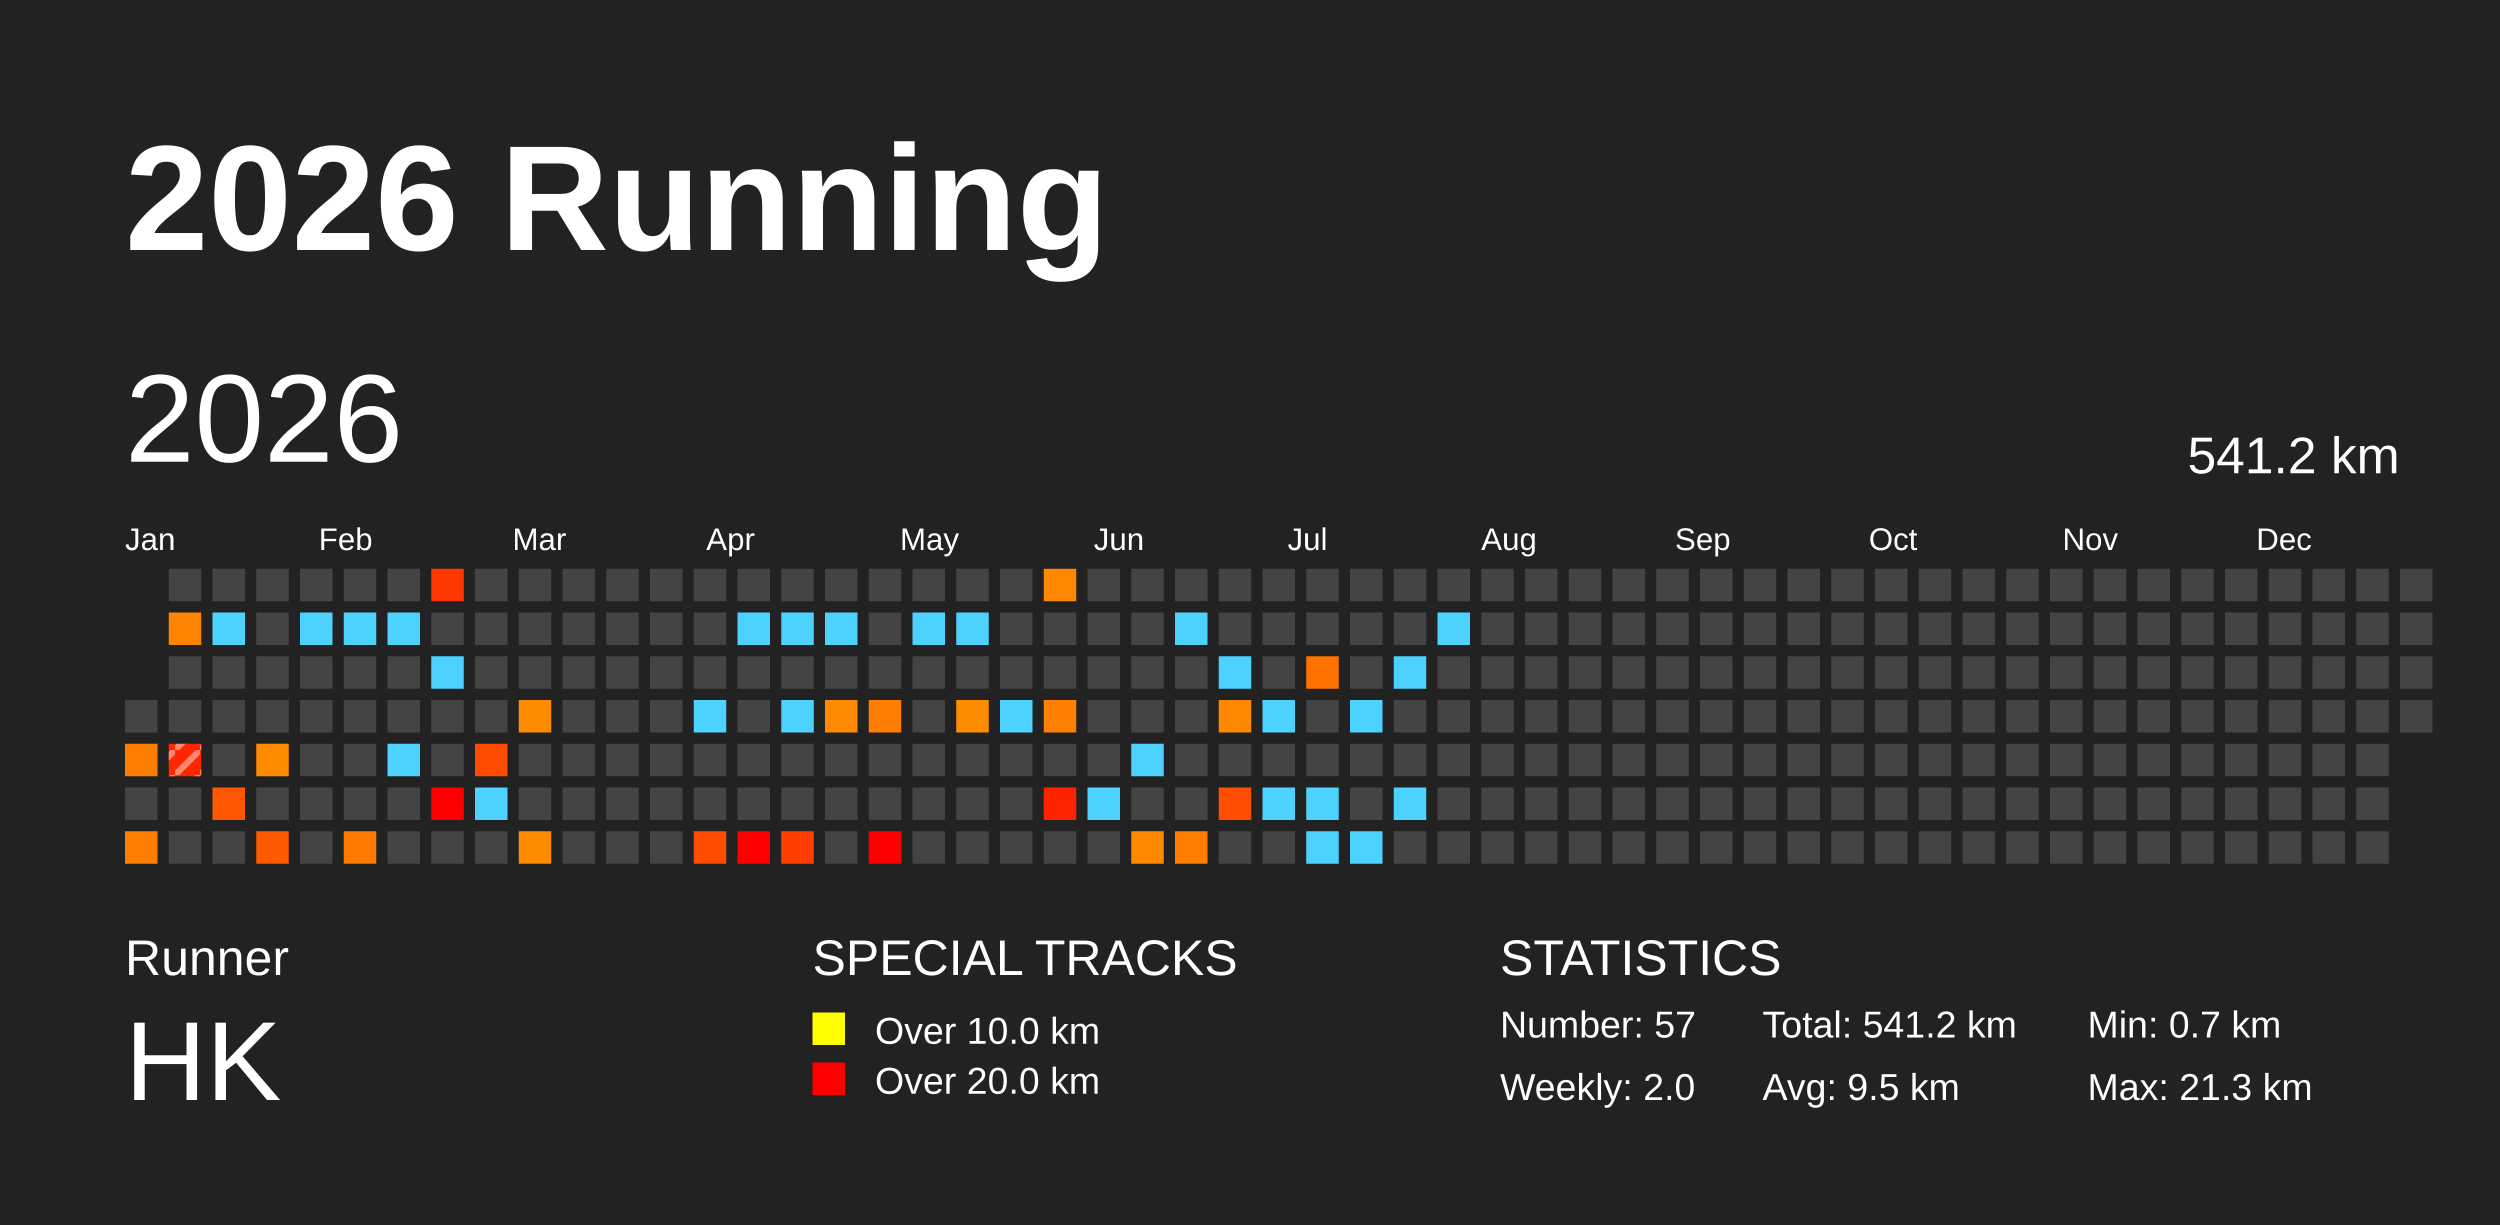
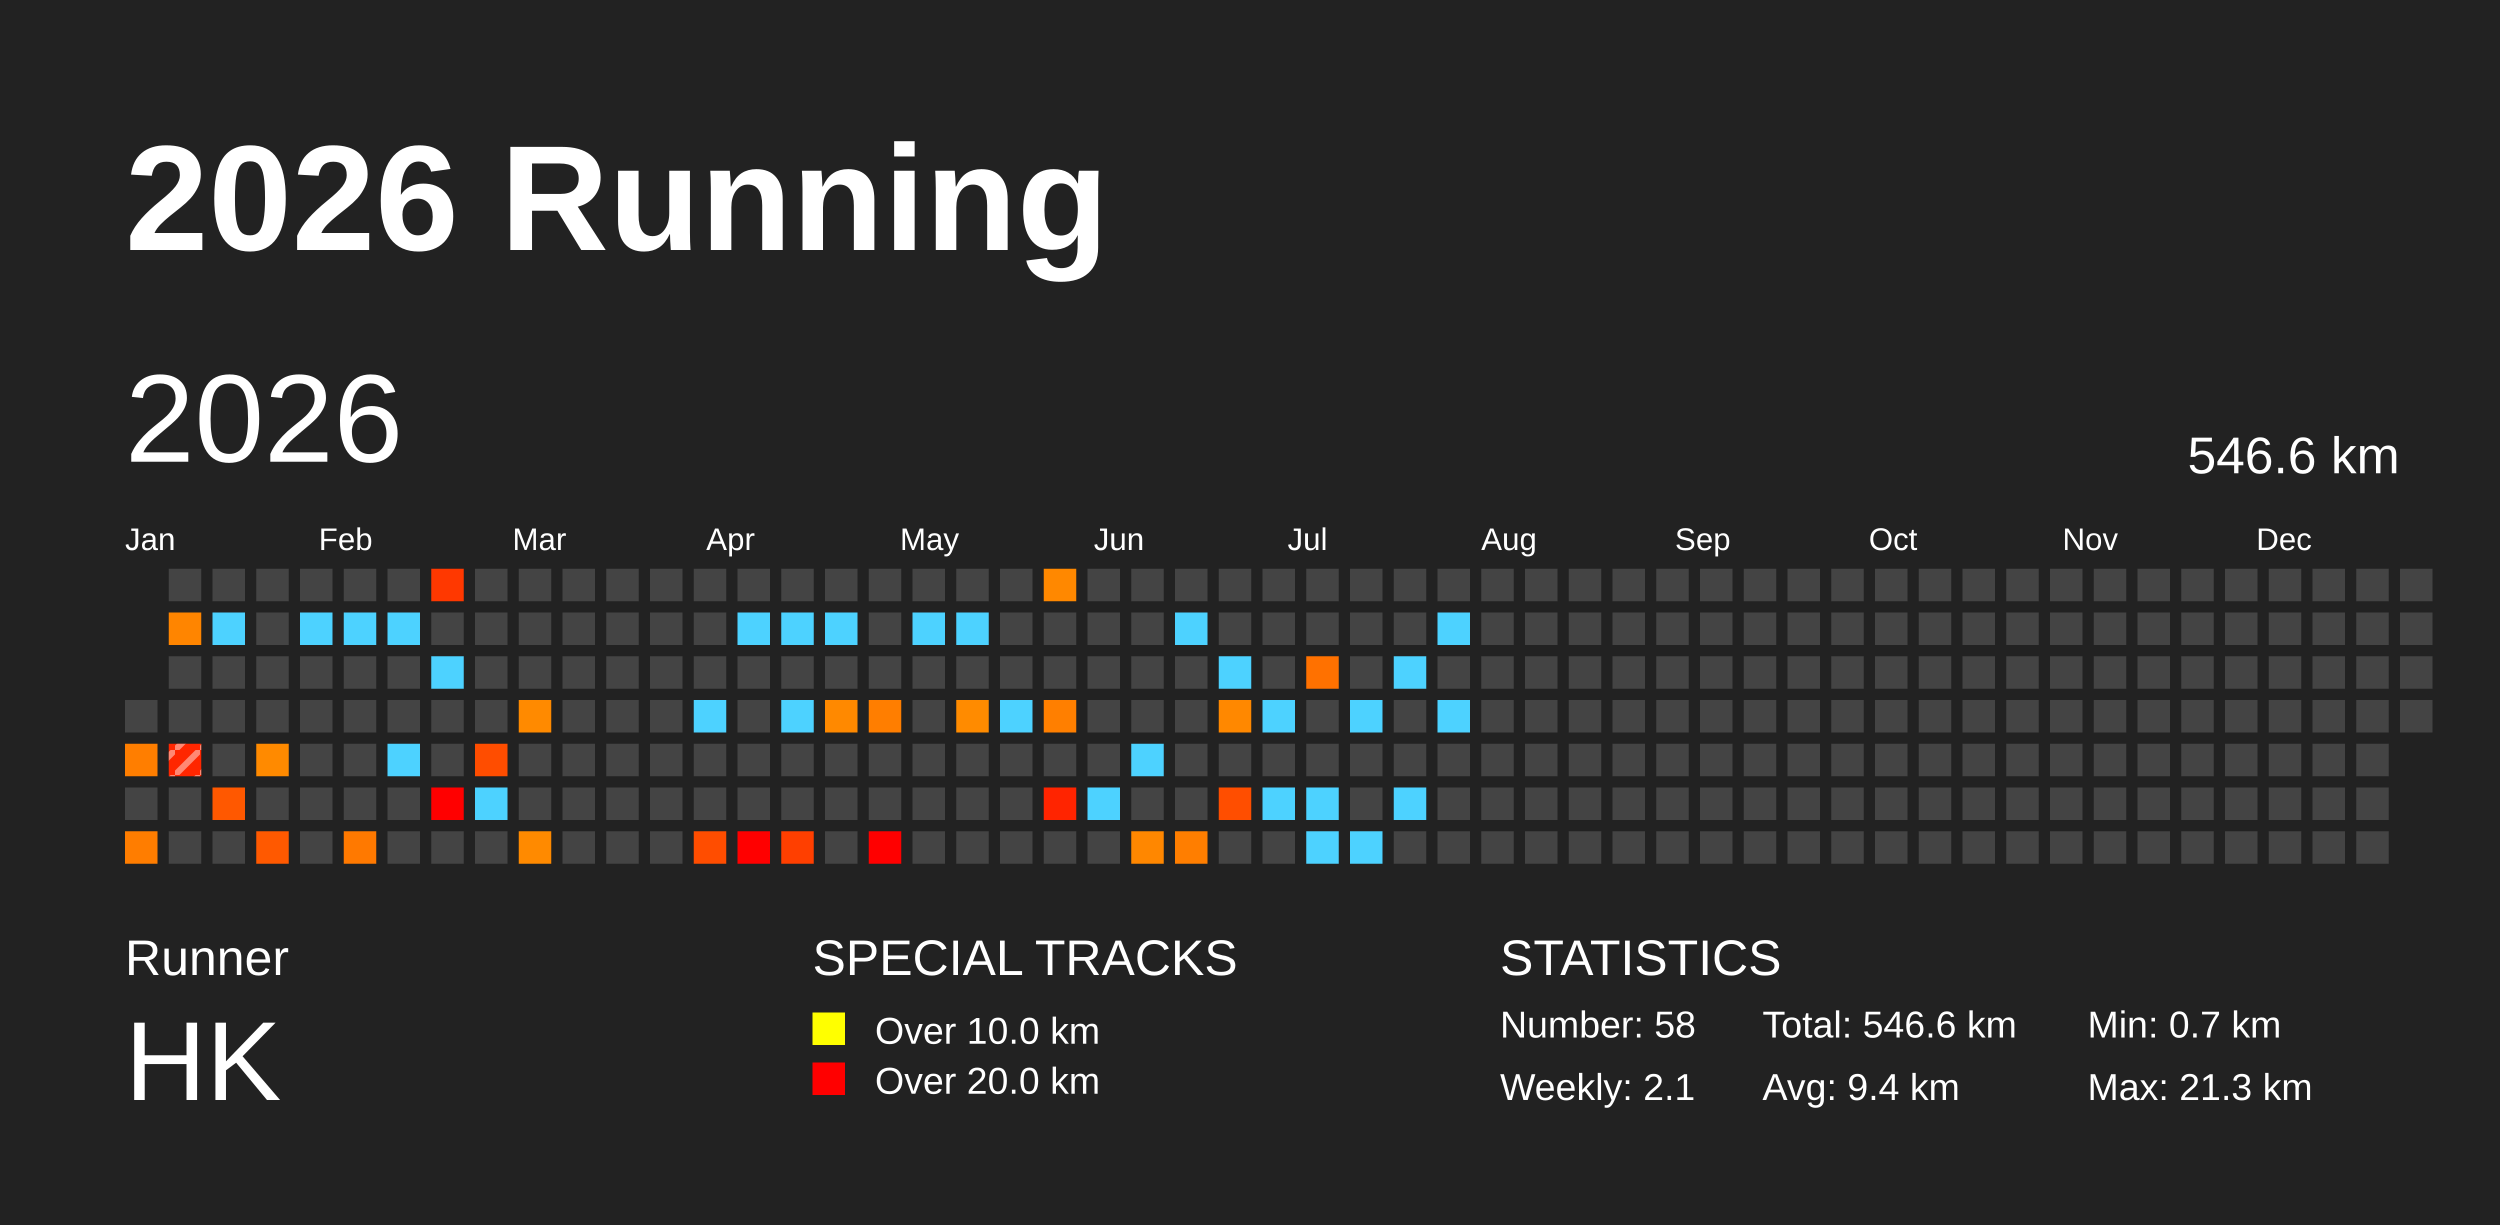
<svg xmlns="http://www.w3.org/2000/svg" baseProfile="full" height="98mm" version="1.1" viewBox="0,0,200,98" width="200mm">
  <defs>
    <pattern height="2" id="indoor-stripe" patternUnits="userSpaceOnUse" width="2">
      <line stroke="white" stroke-opacity="0.45" stroke-width="0.5" x1="0" x2="2" y1="2" y2="0" />
    </pattern>
  </defs>
  <rect fill="#222222" height="98" width="200" x="0" y="0" />
  <text fill="#FFFFFF" style="font-size:12px; font-family:Arial; font-weight:bold;" x="10" y="20">2026 Running</text>
  <text fill="#FFFFFF" style="font-size:4px; font-family:Arial" x="10" y="78">Runner</text>
  <text fill="#FFFFFF" style="font-size:9px; font-family:Arial" x="10" y="88">HK</text>
  <text fill="#FFFFFF" style="font-size:4px; font-family:Arial" x="65" y="78">SPECIAL TRACKS</text>
  <rect fill="yellow" height="2.6" width="2.6" x="65" y="81" />
  <text fill="#FFFFFF" style="font-size:3px; font-family:Arial" x="70" y="83.5">Over 10.0 km</text>
  <rect fill="red" height="2.6" width="2.6" x="65" y="85" />
  <text fill="#FFFFFF" style="font-size:3px; font-family:Arial" x="70" y="87.5">Over 20.0 km</text>
  <text fill="#FFFFFF" style="font-size:4px; font-family:Arial" x="120" y="78">STATISTICS</text>
-   <text fill="#FFFFFF" style="font-size:3px; font-family:Arial" x="120" y="83">Number: 57</text>
-   <text fill="#FFFFFF" style="font-size:3px; font-family:Arial" x="120" y="88">Weekly: 2.0</text>
-   <text fill="#FFFFFF" style="font-size:3px; font-family:Arial" x="141" y="83">Total: 541.2 km</text>
-   <text fill="#FFFFFF" style="font-size:3px; font-family:Arial" x="141" y="88">Avg: 9.5 km</text>
+   <text fill="#FFFFFF" style="font-size:3px; font-family:Arial" x="120" y="83">Number: 58</text>
+   <text fill="#FFFFFF" style="font-size:3px; font-family:Arial" x="120" y="88">Weekly: 2.1</text>
+   <text fill="#FFFFFF" style="font-size:3px; font-family:Arial" x="141" y="83">Total: 546.6 km</text>
+   <text fill="#FFFFFF" style="font-size:3px; font-family:Arial" x="141" y="88">Avg: 9.4 km</text>
  <text fill="#FFFFFF" style="font-size:3px; font-family:Arial" x="167" y="83">Min: 0.7 km</text>
  <text fill="#FFFFFF" style="font-size:3px; font-family:Arial" x="167" y="88">Max: 21.3 km</text>
  <text dominant-baseline="hanging" fill="#FFFFFF" style="font-size:10.0px; font-family:Arial;" x="10" y="30">2026</text>
-   <text dominant-baseline="hanging" fill="#FFFFFF" style="font-size:4.125px; font-family:Arial;" x="175" y="35">541.2 km</text>
+   <text dominant-baseline="hanging" fill="#FFFFFF" style="font-size:4.125px; font-family:Arial;" x="175" y="35">546.6 km</text>
  <text fill="#FFFFFF" style="font-size:2.5px; font-family:Arial" x="10.0" y="44">Jan</text>
  <text fill="#FFFFFF" style="font-size:2.5px; font-family:Arial" x="25.5" y="44">Feb</text>
  <text fill="#FFFFFF" style="font-size:2.5px; font-family:Arial" x="41.0" y="44">Mar</text>
  <text fill="#FFFFFF" style="font-size:2.5px; font-family:Arial" x="56.5" y="44">Apr</text>
  <text fill="#FFFFFF" style="font-size:2.5px; font-family:Arial" x="72.0" y="44">May</text>
  <text fill="#FFFFFF" style="font-size:2.5px; font-family:Arial" x="87.5" y="44">Jun</text>
  <text fill="#FFFFFF" style="font-size:2.5px; font-family:Arial" x="103.0" y="44">Jul</text>
  <text fill="#FFFFFF" style="font-size:2.5px; font-family:Arial" x="118.5" y="44">Aug</text>
  <text fill="#FFFFFF" style="font-size:2.5px; font-family:Arial" x="134.0" y="44">Sep</text>
  <text fill="#FFFFFF" style="font-size:2.5px; font-family:Arial" x="149.5" y="44">Oct</text>
  <text fill="#FFFFFF" style="font-size:2.5px; font-family:Arial" x="165.0" y="44">Nov</text>
  <text fill="#FFFFFF" style="font-size:2.5px; font-family:Arial" x="180.5" y="44">Dec</text>
  <rect fill="#444444" height="2.6" width="2.6" x="10.0" y="56.0" />
  <rect fill="#ff7e00" height="2.6" width="2.6" x="10.0" y="59.5" />
  <rect fill="#444444" height="2.6" width="2.6" x="10.0" y="63.0" />
  <rect fill="#ff7d00" height="2.6" width="2.6" x="10.0" y="66.5" />
  <rect fill="#444444" height="2.6" width="2.6" x="13.5" y="45.5" />
  <rect fill="#ff8500" height="2.6" width="2.6" x="13.5" y="49.0" />
  <rect fill="#444444" height="2.6" width="2.6" x="13.5" y="52.5" />
  <rect fill="#444444" height="2.6" width="2.6" x="13.5" y="56.0" />
  <rect fill="#ff2600" height="2.6" width="2.6" x="13.5" y="59.5" />
  <rect fill="url(#indoor-stripe)" height="2.6" style="pointer-events: none;" width="2.6" x="13.5" y="59.5" />
  <rect fill="#444444" height="2.6" width="2.6" x="13.5" y="63.0" />
  <rect fill="#444444" height="2.6" width="2.6" x="13.5" y="66.5" />
  <rect fill="#444444" height="2.6" width="2.6" x="17.0" y="45.5" />
  <rect fill="#4dd2ff" height="2.6" width="2.6" x="17.0" y="49.0" />
  <rect fill="#444444" height="2.6" width="2.6" x="17.0" y="52.5" />
  <rect fill="#444444" height="2.6" width="2.6" x="17.0" y="56.0" />
  <rect fill="#444444" height="2.6" width="2.6" x="17.0" y="59.5" />
  <rect fill="#ff5800" height="2.6" width="2.6" x="17.0" y="63.0" />
  <rect fill="#444444" height="2.6" width="2.6" x="17.0" y="66.5" />
  <rect fill="#444444" height="2.6" width="2.6" x="20.5" y="45.5" />
  <rect fill="#444444" height="2.6" width="2.6" x="20.5" y="49.0" />
  <rect fill="#444444" height="2.6" width="2.6" x="20.5" y="52.5" />
  <rect fill="#444444" height="2.6" width="2.6" x="20.5" y="56.0" />
  <rect fill="#ff8a00" height="2.6" width="2.6" x="20.5" y="59.5" />
  <rect fill="#444444" height="2.6" width="2.6" x="20.5" y="63.0" />
  <rect fill="#ff5900" height="2.6" width="2.6" x="20.5" y="66.5" />
  <rect fill="#444444" height="2.6" width="2.6" x="24.0" y="45.5" />
  <rect fill="#4dd2ff" height="2.6" width="2.6" x="24.0" y="49.0" />
  <rect fill="#444444" height="2.6" width="2.6" x="24.0" y="52.5" />
  <rect fill="#444444" height="2.6" width="2.6" x="24.0" y="56.0" />
  <rect fill="#444444" height="2.6" width="2.6" x="24.0" y="59.5" />
  <rect fill="#444444" height="2.6" width="2.6" x="24.0" y="63.0" />
  <rect fill="#444444" height="2.6" width="2.6" x="24.0" y="66.5" />
  <rect fill="#444444" height="2.6" width="2.6" x="27.5" y="45.5" />
  <rect fill="#4dd2ff" height="2.6" width="2.6" x="27.5" y="49.0" />
  <rect fill="#444444" height="2.6" width="2.6" x="27.5" y="52.5" />
  <rect fill="#444444" height="2.6" width="2.6" x="27.5" y="56.0" />
  <rect fill="#444444" height="2.6" width="2.6" x="27.5" y="59.5" />
  <rect fill="#444444" height="2.6" width="2.6" x="27.5" y="63.0" />
  <rect fill="#ff7900" height="2.6" width="2.6" x="27.5" y="66.5" />
  <rect fill="#444444" height="2.6" width="2.6" x="31.0" y="45.5" />
  <rect fill="#4dd2ff" height="2.6" width="2.6" x="31.0" y="49.0" />
  <rect fill="#444444" height="2.6" width="2.6" x="31.0" y="52.5" />
  <rect fill="#444444" height="2.6" width="2.6" x="31.0" y="56.0" />
  <rect fill="#4dd2ff" height="2.6" width="2.6" x="31.0" y="59.5" />
  <rect fill="#444444" height="2.6" width="2.6" x="31.0" y="63.0" />
  <rect fill="#444444" height="2.6" width="2.6" x="31.0" y="66.5" />
  <rect fill="#ff3800" height="2.6" width="2.6" x="34.5" y="45.5" />
  <rect fill="#444444" height="2.6" width="2.6" x="34.5" y="49.0" />
  <rect fill="#4dd2ff" height="2.6" width="2.6" x="34.5" y="52.5" />
  <rect fill="#444444" height="2.6" width="2.6" x="34.5" y="56.0" />
  <rect fill="#444444" height="2.6" width="2.6" x="34.5" y="59.5" />
  <rect fill="red" height="2.6" width="2.6" x="34.5" y="63.0" />
  <rect fill="#444444" height="2.6" width="2.6" x="34.5" y="66.5" />
  <rect fill="#444444" height="2.6" width="2.6" x="38.0" y="45.5" />
  <rect fill="#444444" height="2.6" width="2.6" x="38.0" y="49.0" />
  <rect fill="#444444" height="2.6" width="2.6" x="38.0" y="52.5" />
  <rect fill="#444444" height="2.6" width="2.6" x="38.0" y="56.0" />
  <rect fill="#ff4d00" height="2.6" width="2.6" x="38.0" y="59.5" />
  <rect fill="#4dd2ff" height="2.6" width="2.6" x="38.0" y="63.0" />
  <rect fill="#444444" height="2.6" width="2.6" x="38.0" y="66.5" />
  <rect fill="#444444" height="2.6" width="2.6" x="41.5" y="45.5" />
  <rect fill="#444444" height="2.6" width="2.6" x="41.5" y="49.0" />
  <rect fill="#444444" height="2.6" width="2.6" x="41.5" y="52.5" />
  <rect fill="#ff8a00" height="2.6" width="2.6" x="41.5" y="56.0" />
  <rect fill="#444444" height="2.6" width="2.6" x="41.5" y="59.5" />
  <rect fill="#444444" height="2.6" width="2.6" x="41.5" y="63.0" />
  <rect fill="#ff8a00" height="2.6" width="2.6" x="41.5" y="66.5" />
  <rect fill="#444444" height="2.6" width="2.6" x="45.0" y="45.5" />
  <rect fill="#444444" height="2.6" width="2.6" x="45.0" y="49.0" />
  <rect fill="#444444" height="2.6" width="2.6" x="45.0" y="52.5" />
  <rect fill="#444444" height="2.6" width="2.6" x="45.0" y="56.0" />
  <rect fill="#444444" height="2.6" width="2.6" x="45.0" y="59.5" />
  <rect fill="#444444" height="2.6" width="2.6" x="45.0" y="63.0" />
  <rect fill="#444444" height="2.6" width="2.6" x="45.0" y="66.5" />
  <rect fill="#444444" height="2.6" width="2.6" x="48.5" y="45.5" />
  <rect fill="#444444" height="2.6" width="2.6" x="48.5" y="49.0" />
  <rect fill="#444444" height="2.6" width="2.6" x="48.5" y="52.5" />
  <rect fill="#444444" height="2.6" width="2.6" x="48.5" y="56.0" />
  <rect fill="#444444" height="2.6" width="2.6" x="48.5" y="59.5" />
  <rect fill="#444444" height="2.6" width="2.6" x="48.5" y="63.0" />
  <rect fill="#444444" height="2.6" width="2.6" x="48.5" y="66.5" />
  <rect fill="#444444" height="2.6" width="2.6" x="52.0" y="45.5" />
  <rect fill="#444444" height="2.6" width="2.6" x="52.0" y="49.0" />
  <rect fill="#444444" height="2.6" width="2.6" x="52.0" y="52.5" />
  <rect fill="#444444" height="2.6" width="2.6" x="52.0" y="56.0" />
  <rect fill="#444444" height="2.6" width="2.6" x="52.0" y="59.5" />
  <rect fill="#444444" height="2.6" width="2.6" x="52.0" y="63.0" />
  <rect fill="#444444" height="2.6" width="2.6" x="52.0" y="66.5" />
  <rect fill="#444444" height="2.6" width="2.6" x="55.5" y="45.5" />
  <rect fill="#444444" height="2.6" width="2.6" x="55.5" y="49.0" />
  <rect fill="#444444" height="2.6" width="2.6" x="55.5" y="52.5" />
  <rect fill="#4dd2ff" height="2.6" width="2.6" x="55.5" y="56.0" />
  <rect fill="#444444" height="2.6" width="2.6" x="55.5" y="59.5" />
  <rect fill="#444444" height="2.6" width="2.6" x="55.5" y="63.0" />
  <rect fill="#ff4d00" height="2.6" width="2.6" x="55.5" y="66.5" />
  <rect fill="#444444" height="2.6" width="2.6" x="59.0" y="45.5" />
  <rect fill="#4dd2ff" height="2.6" width="2.6" x="59.0" y="49.0" />
  <rect fill="#444444" height="2.6" width="2.6" x="59.0" y="52.5" />
  <rect fill="#444444" height="2.6" width="2.6" x="59.0" y="56.0" />
  <rect fill="#444444" height="2.6" width="2.6" x="59.0" y="59.5" />
  <rect fill="#444444" height="2.6" width="2.6" x="59.0" y="63.0" />
  <rect fill="red" height="2.6" width="2.6" x="59.0" y="66.5" />
  <rect fill="#444444" height="2.6" width="2.6" x="62.5" y="45.5" />
  <rect fill="#4dd2ff" height="2.6" width="2.6" x="62.5" y="49.0" />
  <rect fill="#444444" height="2.6" width="2.6" x="62.5" y="52.5" />
  <rect fill="#4dd2ff" height="2.6" width="2.6" x="62.5" y="56.0" />
  <rect fill="#444444" height="2.6" width="2.6" x="62.5" y="59.5" />
  <rect fill="#444444" height="2.6" width="2.6" x="62.5" y="63.0" />
  <rect fill="#ff3f00" height="2.6" width="2.6" x="62.5" y="66.5" />
  <rect fill="#444444" height="2.6" width="2.6" x="66.0" y="45.5" />
  <rect fill="#4dd2ff" height="2.6" width="2.6" x="66.0" y="49.0" />
  <rect fill="#444444" height="2.6" width="2.6" x="66.0" y="52.5" />
  <rect fill="#ff8900" height="2.6" width="2.6" x="66.0" y="56.0" />
  <rect fill="#444444" height="2.6" width="2.6" x="66.0" y="59.5" />
  <rect fill="#444444" height="2.6" width="2.6" x="66.0" y="63.0" />
  <rect fill="#444444" height="2.6" width="2.6" x="66.0" y="66.5" />
  <rect fill="#444444" height="2.6" width="2.6" x="69.5" y="45.5" />
  <rect fill="#444444" height="2.6" width="2.6" x="69.5" y="49.0" />
  <rect fill="#444444" height="2.6" width="2.6" x="69.5" y="52.5" />
  <rect fill="#ff7e00" height="2.6" width="2.6" x="69.5" y="56.0" />
  <rect fill="#444444" height="2.6" width="2.6" x="69.5" y="59.5" />
  <rect fill="#444444" height="2.6" width="2.6" x="69.5" y="63.0" />
  <rect fill="red" height="2.6" width="2.6" x="69.5" y="66.5" />
  <rect fill="#444444" height="2.6" width="2.6" x="73.0" y="45.5" />
  <rect fill="#4dd2ff" height="2.6" width="2.6" x="73.0" y="49.0" />
  <rect fill="#444444" height="2.6" width="2.6" x="73.0" y="52.5" />
  <rect fill="#444444" height="2.6" width="2.6" x="73.0" y="56.0" />
  <rect fill="#444444" height="2.6" width="2.6" x="73.0" y="59.5" />
  <rect fill="#444444" height="2.6" width="2.6" x="73.0" y="63.0" />
  <rect fill="#444444" height="2.6" width="2.6" x="73.0" y="66.5" />
  <rect fill="#444444" height="2.6" width="2.6" x="76.5" y="45.5" />
  <rect fill="#4dd2ff" height="2.6" width="2.6" x="76.5" y="49.0" />
  <rect fill="#444444" height="2.6" width="2.6" x="76.5" y="52.5" />
  <rect fill="#ff8b00" height="2.6" width="2.6" x="76.5" y="56.0" />
  <rect fill="#444444" height="2.6" width="2.6" x="76.5" y="59.5" />
  <rect fill="#444444" height="2.6" width="2.6" x="76.5" y="63.0" />
  <rect fill="#444444" height="2.6" width="2.6" x="76.5" y="66.5" />
  <rect fill="#444444" height="2.6" width="2.6" x="80.0" y="45.5" />
  <rect fill="#444444" height="2.6" width="2.6" x="80.0" y="49.0" />
  <rect fill="#444444" height="2.6" width="2.6" x="80.0" y="52.5" />
  <rect fill="#4dd2ff" height="2.6" width="2.6" x="80.0" y="56.0" />
  <rect fill="#444444" height="2.6" width="2.6" x="80.0" y="59.5" />
  <rect fill="#444444" height="2.6" width="2.6" x="80.0" y="63.0" />
  <rect fill="#444444" height="2.6" width="2.6" x="80.0" y="66.5" />
  <rect fill="#ff8800" height="2.6" width="2.6" x="83.5" y="45.5" />
  <rect fill="#444444" height="2.6" width="2.6" x="83.5" y="49.0" />
  <rect fill="#444444" height="2.6" width="2.6" x="83.5" y="52.5" />
  <rect fill="#ff7f00" height="2.6" width="2.6" x="83.5" y="56.0" />
  <rect fill="#444444" height="2.6" width="2.6" x="83.5" y="59.5" />
  <rect fill="#ff2400" height="2.6" width="2.6" x="83.5" y="63.0" />
  <rect fill="#444444" height="2.6" width="2.6" x="83.5" y="66.5" />
  <rect fill="#444444" height="2.6" width="2.6" x="87.0" y="45.5" />
  <rect fill="#444444" height="2.6" width="2.6" x="87.0" y="49.0" />
  <rect fill="#444444" height="2.6" width="2.6" x="87.0" y="52.5" />
  <rect fill="#444444" height="2.6" width="2.6" x="87.0" y="56.0" />
  <rect fill="#444444" height="2.6" width="2.6" x="87.0" y="59.5" />
  <rect fill="#4dd2ff" height="2.6" width="2.6" x="87.0" y="63.0" />
  <rect fill="#444444" height="2.6" width="2.6" x="87.0" y="66.5" />
  <rect fill="#444444" height="2.6" width="2.6" x="90.5" y="45.5" />
  <rect fill="#444444" height="2.6" width="2.6" x="90.5" y="49.0" />
  <rect fill="#444444" height="2.6" width="2.6" x="90.5" y="52.5" />
  <rect fill="#444444" height="2.6" width="2.6" x="90.5" y="56.0" />
  <rect fill="#4dd2ff" height="2.6" width="2.6" x="90.5" y="59.5" />
  <rect fill="#444444" height="2.6" width="2.6" x="90.5" y="63.0" />
  <rect fill="#ff8700" height="2.6" width="2.6" x="90.5" y="66.5" />
  <rect fill="#444444" height="2.6" width="2.6" x="94.0" y="45.5" />
  <rect fill="#4dd2ff" height="2.6" width="2.6" x="94.0" y="49.0" />
  <rect fill="#444444" height="2.6" width="2.6" x="94.0" y="52.5" />
  <rect fill="#444444" height="2.6" width="2.6" x="94.0" y="56.0" />
  <rect fill="#444444" height="2.6" width="2.6" x="94.0" y="59.5" />
  <rect fill="#444444" height="2.6" width="2.6" x="94.0" y="63.0" />
  <rect fill="#ff7e00" height="2.6" width="2.6" x="94.0" y="66.5" />
  <rect fill="#444444" height="2.6" width="2.6" x="97.5" y="45.5" />
  <rect fill="#444444" height="2.6" width="2.6" x="97.5" y="49.0" />
  <rect fill="#4dd2ff" height="2.6" width="2.6" x="97.5" y="52.5" />
  <rect fill="#ff8800" height="2.6" width="2.6" x="97.5" y="56.0" />
  <rect fill="#444444" height="2.6" width="2.6" x="97.5" y="59.5" />
  <rect fill="#ff4e00" height="2.6" width="2.6" x="97.5" y="63.0" />
  <rect fill="#444444" height="2.6" width="2.6" x="97.5" y="66.5" />
  <rect fill="#444444" height="2.6" width="2.6" x="101.0" y="45.5" />
  <rect fill="#444444" height="2.6" width="2.6" x="101.0" y="49.0" />
  <rect fill="#444444" height="2.6" width="2.6" x="101.0" y="52.5" />
  <rect fill="#4dd2ff" height="2.6" width="2.6" x="101.0" y="56.0" />
  <rect fill="#444444" height="2.6" width="2.6" x="101.0" y="59.5" />
  <rect fill="#4dd2ff" height="2.6" width="2.6" x="101.0" y="63.0" />
  <rect fill="#444444" height="2.6" width="2.6" x="101.0" y="66.5" />
  <rect fill="#444444" height="2.6" width="2.6" x="104.5" y="45.5" />
  <rect fill="#444444" height="2.6" width="2.6" x="104.5" y="49.0" />
  <rect fill="#ff7100" height="2.6" width="2.6" x="104.5" y="52.5" />
  <rect fill="#444444" height="2.6" width="2.6" x="104.5" y="56.0" />
  <rect fill="#444444" height="2.6" width="2.6" x="104.5" y="59.5" />
  <rect fill="#4dd2ff" height="2.6" width="2.6" x="104.5" y="63.0" />
  <rect fill="#4dd2ff" height="2.6" width="2.6" x="104.5" y="66.5" />
  <rect fill="#444444" height="2.6" width="2.6" x="108.0" y="45.5" />
  <rect fill="#444444" height="2.6" width="2.6" x="108.0" y="49.0" />
  <rect fill="#444444" height="2.6" width="2.6" x="108.0" y="52.5" />
  <rect fill="#4dd2ff" height="2.6" width="2.6" x="108.0" y="56.0" />
  <rect fill="#444444" height="2.6" width="2.6" x="108.0" y="59.5" />
  <rect fill="#444444" height="2.6" width="2.6" x="108.0" y="63.0" />
  <rect fill="#4dd2ff" height="2.6" width="2.6" x="108.0" y="66.5" />
  <rect fill="#444444" height="2.6" width="2.6" x="111.5" y="45.5" />
  <rect fill="#444444" height="2.6" width="2.6" x="111.5" y="49.0" />
  <rect fill="#4dd2ff" height="2.6" width="2.6" x="111.5" y="52.5" />
  <rect fill="#444444" height="2.6" width="2.6" x="111.5" y="56.0" />
  <rect fill="#444444" height="2.6" width="2.6" x="111.5" y="59.5" />
  <rect fill="#4dd2ff" height="2.6" width="2.6" x="111.5" y="63.0" />
  <rect fill="#444444" height="2.6" width="2.6" x="111.5" y="66.5" />
  <rect fill="#444444" height="2.6" width="2.6" x="115.0" y="45.5" />
  <rect fill="#4dd2ff" height="2.6" width="2.6" x="115.0" y="49.0" />
  <rect fill="#444444" height="2.6" width="2.6" x="115.0" y="52.5" />
-   <rect fill="#444444" height="2.6" width="2.6" x="115.0" y="56.0" />
+   <rect fill="#4dd2ff" height="2.6" width="2.6" x="115.0" y="56.0" />
  <rect fill="#444444" height="2.6" width="2.6" x="115.0" y="59.5" />
  <rect fill="#444444" height="2.6" width="2.6" x="115.0" y="63.0" />
  <rect fill="#444444" height="2.6" width="2.6" x="115.0" y="66.5" />
  <rect fill="#444444" height="2.6" width="2.6" x="118.5" y="45.5" />
  <rect fill="#444444" height="2.6" width="2.6" x="118.5" y="49.0" />
  <rect fill="#444444" height="2.6" width="2.6" x="118.5" y="52.5" />
  <rect fill="#444444" height="2.6" width="2.6" x="118.5" y="56.0" />
  <rect fill="#444444" height="2.6" width="2.6" x="118.5" y="59.5" />
  <rect fill="#444444" height="2.6" width="2.6" x="118.5" y="63.0" />
  <rect fill="#444444" height="2.6" width="2.6" x="118.5" y="66.5" />
  <rect fill="#444444" height="2.6" width="2.6" x="122.0" y="45.5" />
  <rect fill="#444444" height="2.6" width="2.6" x="122.0" y="49.0" />
  <rect fill="#444444" height="2.6" width="2.6" x="122.0" y="52.5" />
  <rect fill="#444444" height="2.6" width="2.6" x="122.0" y="56.0" />
  <rect fill="#444444" height="2.6" width="2.6" x="122.0" y="59.5" />
  <rect fill="#444444" height="2.6" width="2.6" x="122.0" y="63.0" />
  <rect fill="#444444" height="2.6" width="2.6" x="122.0" y="66.5" />
  <rect fill="#444444" height="2.6" width="2.6" x="125.5" y="45.5" />
  <rect fill="#444444" height="2.6" width="2.6" x="125.5" y="49.0" />
  <rect fill="#444444" height="2.6" width="2.6" x="125.5" y="52.5" />
  <rect fill="#444444" height="2.6" width="2.6" x="125.5" y="56.0" />
  <rect fill="#444444" height="2.6" width="2.6" x="125.5" y="59.5" />
  <rect fill="#444444" height="2.6" width="2.6" x="125.5" y="63.0" />
  <rect fill="#444444" height="2.6" width="2.6" x="125.5" y="66.5" />
  <rect fill="#444444" height="2.6" width="2.6" x="129.0" y="45.5" />
  <rect fill="#444444" height="2.6" width="2.6" x="129.0" y="49.0" />
  <rect fill="#444444" height="2.6" width="2.6" x="129.0" y="52.5" />
  <rect fill="#444444" height="2.6" width="2.6" x="129.0" y="56.0" />
  <rect fill="#444444" height="2.6" width="2.6" x="129.0" y="59.5" />
  <rect fill="#444444" height="2.6" width="2.6" x="129.0" y="63.0" />
  <rect fill="#444444" height="2.6" width="2.6" x="129.0" y="66.5" />
  <rect fill="#444444" height="2.6" width="2.6" x="132.5" y="45.5" />
  <rect fill="#444444" height="2.6" width="2.6" x="132.5" y="49.0" />
  <rect fill="#444444" height="2.6" width="2.6" x="132.5" y="52.5" />
  <rect fill="#444444" height="2.6" width="2.6" x="132.5" y="56.0" />
  <rect fill="#444444" height="2.6" width="2.6" x="132.5" y="59.5" />
  <rect fill="#444444" height="2.6" width="2.6" x="132.5" y="63.0" />
  <rect fill="#444444" height="2.6" width="2.6" x="132.5" y="66.5" />
  <rect fill="#444444" height="2.6" width="2.6" x="136.0" y="45.5" />
  <rect fill="#444444" height="2.6" width="2.6" x="136.0" y="49.0" />
  <rect fill="#444444" height="2.6" width="2.6" x="136.0" y="52.5" />
  <rect fill="#444444" height="2.6" width="2.6" x="136.0" y="56.0" />
  <rect fill="#444444" height="2.6" width="2.6" x="136.0" y="59.5" />
  <rect fill="#444444" height="2.6" width="2.6" x="136.0" y="63.0" />
  <rect fill="#444444" height="2.6" width="2.6" x="136.0" y="66.5" />
  <rect fill="#444444" height="2.6" width="2.6" x="139.5" y="45.5" />
  <rect fill="#444444" height="2.6" width="2.6" x="139.5" y="49.0" />
  <rect fill="#444444" height="2.6" width="2.6" x="139.5" y="52.5" />
  <rect fill="#444444" height="2.6" width="2.6" x="139.5" y="56.0" />
  <rect fill="#444444" height="2.6" width="2.6" x="139.5" y="59.5" />
  <rect fill="#444444" height="2.6" width="2.6" x="139.5" y="63.0" />
  <rect fill="#444444" height="2.6" width="2.6" x="139.5" y="66.5" />
  <rect fill="#444444" height="2.6" width="2.6" x="143.0" y="45.5" />
  <rect fill="#444444" height="2.6" width="2.6" x="143.0" y="49.0" />
  <rect fill="#444444" height="2.6" width="2.6" x="143.0" y="52.5" />
  <rect fill="#444444" height="2.6" width="2.6" x="143.0" y="56.0" />
  <rect fill="#444444" height="2.6" width="2.6" x="143.0" y="59.5" />
  <rect fill="#444444" height="2.6" width="2.6" x="143.0" y="63.0" />
  <rect fill="#444444" height="2.6" width="2.6" x="143.0" y="66.5" />
  <rect fill="#444444" height="2.6" width="2.6" x="146.5" y="45.5" />
  <rect fill="#444444" height="2.6" width="2.6" x="146.5" y="49.0" />
  <rect fill="#444444" height="2.6" width="2.6" x="146.5" y="52.5" />
  <rect fill="#444444" height="2.6" width="2.6" x="146.5" y="56.0" />
  <rect fill="#444444" height="2.6" width="2.6" x="146.5" y="59.5" />
  <rect fill="#444444" height="2.6" width="2.6" x="146.5" y="63.0" />
  <rect fill="#444444" height="2.6" width="2.6" x="146.5" y="66.5" />
  <rect fill="#444444" height="2.6" width="2.6" x="150.0" y="45.5" />
  <rect fill="#444444" height="2.6" width="2.6" x="150.0" y="49.0" />
  <rect fill="#444444" height="2.6" width="2.6" x="150.0" y="52.5" />
  <rect fill="#444444" height="2.6" width="2.6" x="150.0" y="56.0" />
  <rect fill="#444444" height="2.6" width="2.6" x="150.0" y="59.5" />
  <rect fill="#444444" height="2.6" width="2.6" x="150.0" y="63.0" />
  <rect fill="#444444" height="2.6" width="2.6" x="150.0" y="66.5" />
  <rect fill="#444444" height="2.6" width="2.6" x="153.5" y="45.5" />
  <rect fill="#444444" height="2.6" width="2.6" x="153.5" y="49.0" />
  <rect fill="#444444" height="2.6" width="2.6" x="153.5" y="52.5" />
  <rect fill="#444444" height="2.6" width="2.6" x="153.5" y="56.0" />
  <rect fill="#444444" height="2.6" width="2.6" x="153.5" y="59.5" />
  <rect fill="#444444" height="2.6" width="2.6" x="153.5" y="63.0" />
  <rect fill="#444444" height="2.6" width="2.6" x="153.5" y="66.5" />
  <rect fill="#444444" height="2.6" width="2.6" x="157.0" y="45.5" />
  <rect fill="#444444" height="2.6" width="2.6" x="157.0" y="49.0" />
  <rect fill="#444444" height="2.6" width="2.6" x="157.0" y="52.5" />
  <rect fill="#444444" height="2.6" width="2.6" x="157.0" y="56.0" />
  <rect fill="#444444" height="2.6" width="2.6" x="157.0" y="59.5" />
  <rect fill="#444444" height="2.6" width="2.6" x="157.0" y="63.0" />
  <rect fill="#444444" height="2.6" width="2.6" x="157.0" y="66.5" />
  <rect fill="#444444" height="2.6" width="2.6" x="160.5" y="45.5" />
  <rect fill="#444444" height="2.6" width="2.6" x="160.5" y="49.0" />
  <rect fill="#444444" height="2.6" width="2.6" x="160.5" y="52.5" />
  <rect fill="#444444" height="2.6" width="2.6" x="160.5" y="56.0" />
  <rect fill="#444444" height="2.6" width="2.6" x="160.5" y="59.5" />
  <rect fill="#444444" height="2.6" width="2.6" x="160.5" y="63.0" />
  <rect fill="#444444" height="2.6" width="2.6" x="160.5" y="66.5" />
  <rect fill="#444444" height="2.6" width="2.6" x="164.0" y="45.5" />
  <rect fill="#444444" height="2.6" width="2.6" x="164.0" y="49.0" />
  <rect fill="#444444" height="2.6" width="2.6" x="164.0" y="52.5" />
  <rect fill="#444444" height="2.6" width="2.6" x="164.0" y="56.0" />
  <rect fill="#444444" height="2.6" width="2.6" x="164.0" y="59.5" />
  <rect fill="#444444" height="2.6" width="2.6" x="164.0" y="63.0" />
  <rect fill="#444444" height="2.6" width="2.6" x="164.0" y="66.5" />
  <rect fill="#444444" height="2.6" width="2.6" x="167.5" y="45.5" />
  <rect fill="#444444" height="2.6" width="2.6" x="167.5" y="49.0" />
  <rect fill="#444444" height="2.6" width="2.6" x="167.5" y="52.5" />
  <rect fill="#444444" height="2.6" width="2.6" x="167.5" y="56.0" />
  <rect fill="#444444" height="2.6" width="2.6" x="167.5" y="59.5" />
  <rect fill="#444444" height="2.6" width="2.6" x="167.5" y="63.0" />
  <rect fill="#444444" height="2.6" width="2.6" x="167.5" y="66.5" />
  <rect fill="#444444" height="2.6" width="2.6" x="171.0" y="45.5" />
  <rect fill="#444444" height="2.6" width="2.6" x="171.0" y="49.0" />
  <rect fill="#444444" height="2.6" width="2.6" x="171.0" y="52.5" />
  <rect fill="#444444" height="2.6" width="2.6" x="171.0" y="56.0" />
  <rect fill="#444444" height="2.6" width="2.6" x="171.0" y="59.5" />
  <rect fill="#444444" height="2.6" width="2.6" x="171.0" y="63.0" />
  <rect fill="#444444" height="2.6" width="2.6" x="171.0" y="66.5" />
  <rect fill="#444444" height="2.6" width="2.6" x="174.5" y="45.5" />
  <rect fill="#444444" height="2.6" width="2.6" x="174.5" y="49.0" />
  <rect fill="#444444" height="2.6" width="2.6" x="174.5" y="52.5" />
  <rect fill="#444444" height="2.6" width="2.6" x="174.5" y="56.0" />
  <rect fill="#444444" height="2.6" width="2.6" x="174.5" y="59.5" />
  <rect fill="#444444" height="2.6" width="2.6" x="174.5" y="63.0" />
  <rect fill="#444444" height="2.6" width="2.6" x="174.5" y="66.5" />
  <rect fill="#444444" height="2.6" width="2.6" x="178.0" y="45.5" />
  <rect fill="#444444" height="2.6" width="2.6" x="178.0" y="49.0" />
  <rect fill="#444444" height="2.6" width="2.6" x="178.0" y="52.5" />
  <rect fill="#444444" height="2.6" width="2.6" x="178.0" y="56.0" />
  <rect fill="#444444" height="2.6" width="2.6" x="178.0" y="59.5" />
  <rect fill="#444444" height="2.6" width="2.6" x="178.0" y="63.0" />
  <rect fill="#444444" height="2.6" width="2.6" x="178.0" y="66.5" />
  <rect fill="#444444" height="2.6" width="2.6" x="181.5" y="45.5" />
  <rect fill="#444444" height="2.6" width="2.6" x="181.5" y="49.0" />
  <rect fill="#444444" height="2.6" width="2.6" x="181.5" y="52.5" />
  <rect fill="#444444" height="2.6" width="2.6" x="181.5" y="56.0" />
  <rect fill="#444444" height="2.6" width="2.6" x="181.5" y="59.5" />
  <rect fill="#444444" height="2.6" width="2.6" x="181.5" y="63.0" />
  <rect fill="#444444" height="2.6" width="2.6" x="181.5" y="66.5" />
  <rect fill="#444444" height="2.6" width="2.6" x="185.0" y="45.5" />
  <rect fill="#444444" height="2.6" width="2.6" x="185.0" y="49.0" />
  <rect fill="#444444" height="2.6" width="2.6" x="185.0" y="52.5" />
  <rect fill="#444444" height="2.6" width="2.6" x="185.0" y="56.0" />
  <rect fill="#444444" height="2.6" width="2.6" x="185.0" y="59.5" />
  <rect fill="#444444" height="2.6" width="2.6" x="185.0" y="63.0" />
  <rect fill="#444444" height="2.6" width="2.6" x="185.0" y="66.5" />
  <rect fill="#444444" height="2.6" width="2.6" x="188.5" y="45.5" />
  <rect fill="#444444" height="2.6" width="2.6" x="188.5" y="49.0" />
  <rect fill="#444444" height="2.6" width="2.6" x="188.5" y="52.5" />
  <rect fill="#444444" height="2.6" width="2.6" x="188.5" y="56.0" />
  <rect fill="#444444" height="2.6" width="2.6" x="188.5" y="59.5" />
  <rect fill="#444444" height="2.6" width="2.6" x="188.5" y="63.0" />
  <rect fill="#444444" height="2.6" width="2.6" x="188.5" y="66.5" />
  <rect fill="#444444" height="2.6" width="2.6" x="192.0" y="45.5" />
  <rect fill="#444444" height="2.6" width="2.6" x="192.0" y="49.0" />
  <rect fill="#444444" height="2.6" width="2.6" x="192.0" y="52.5" />
  <rect fill="#444444" height="2.6" width="2.6" x="192.0" y="56.0" />
</svg>
